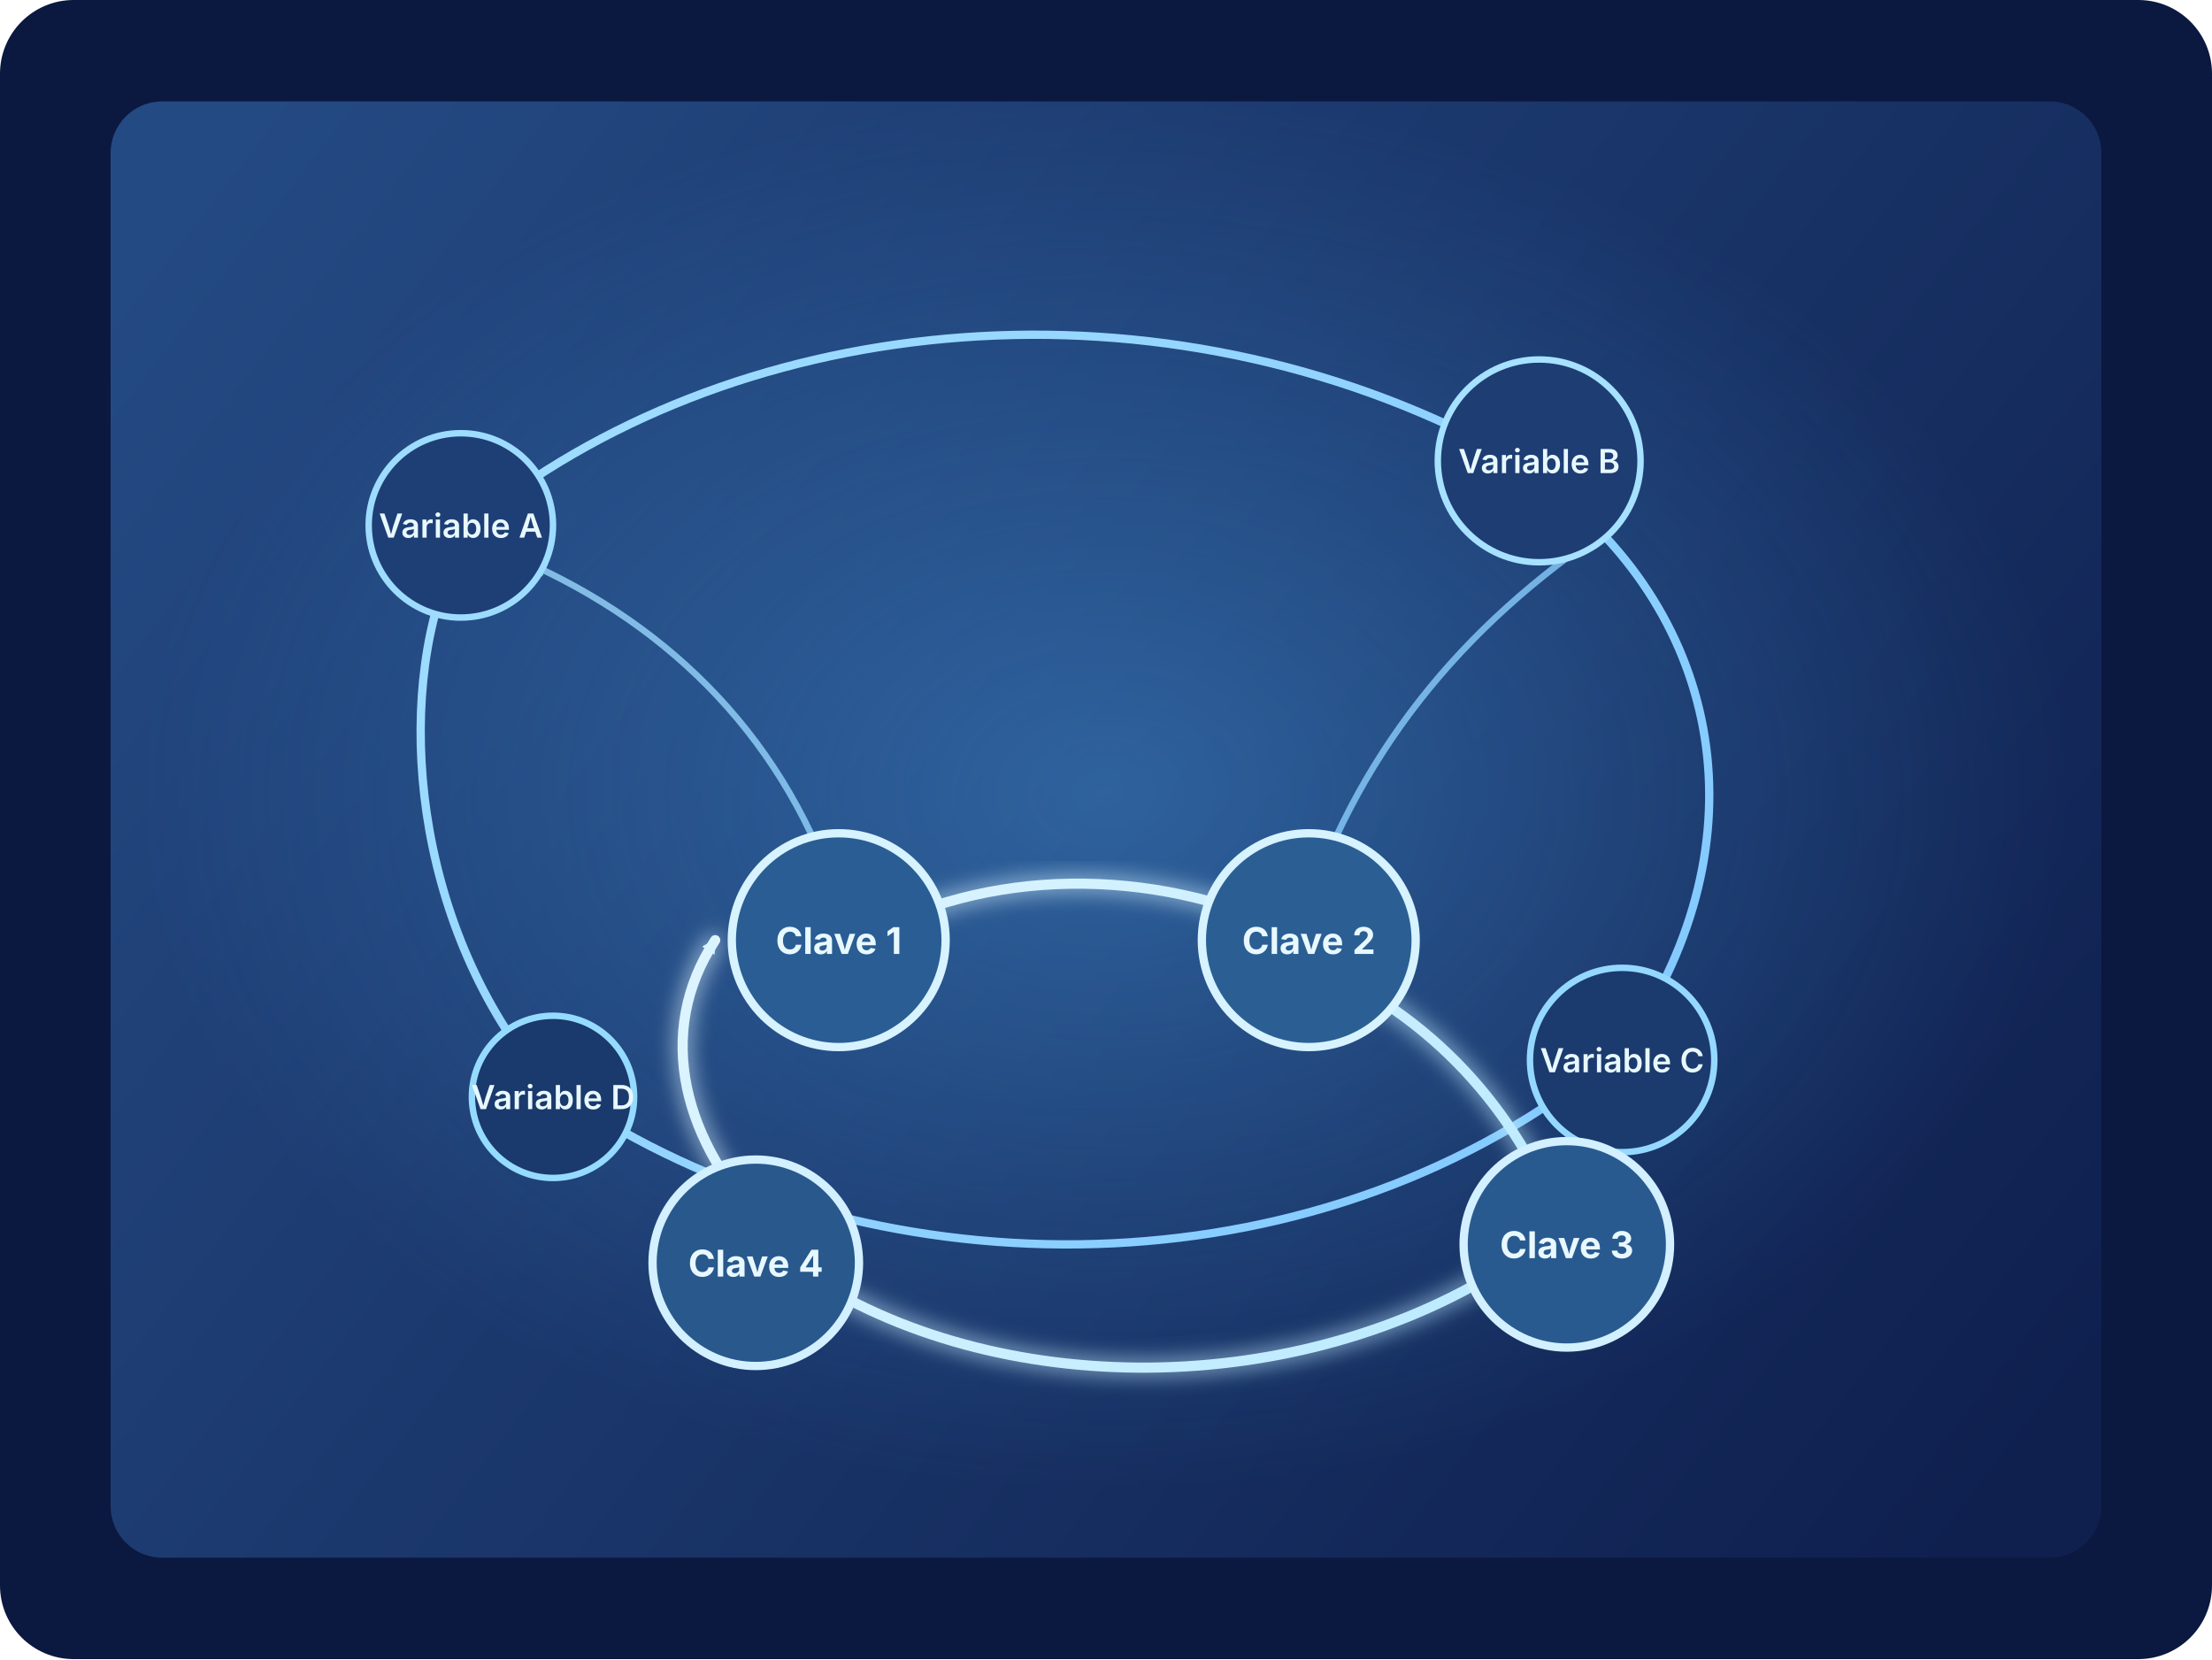
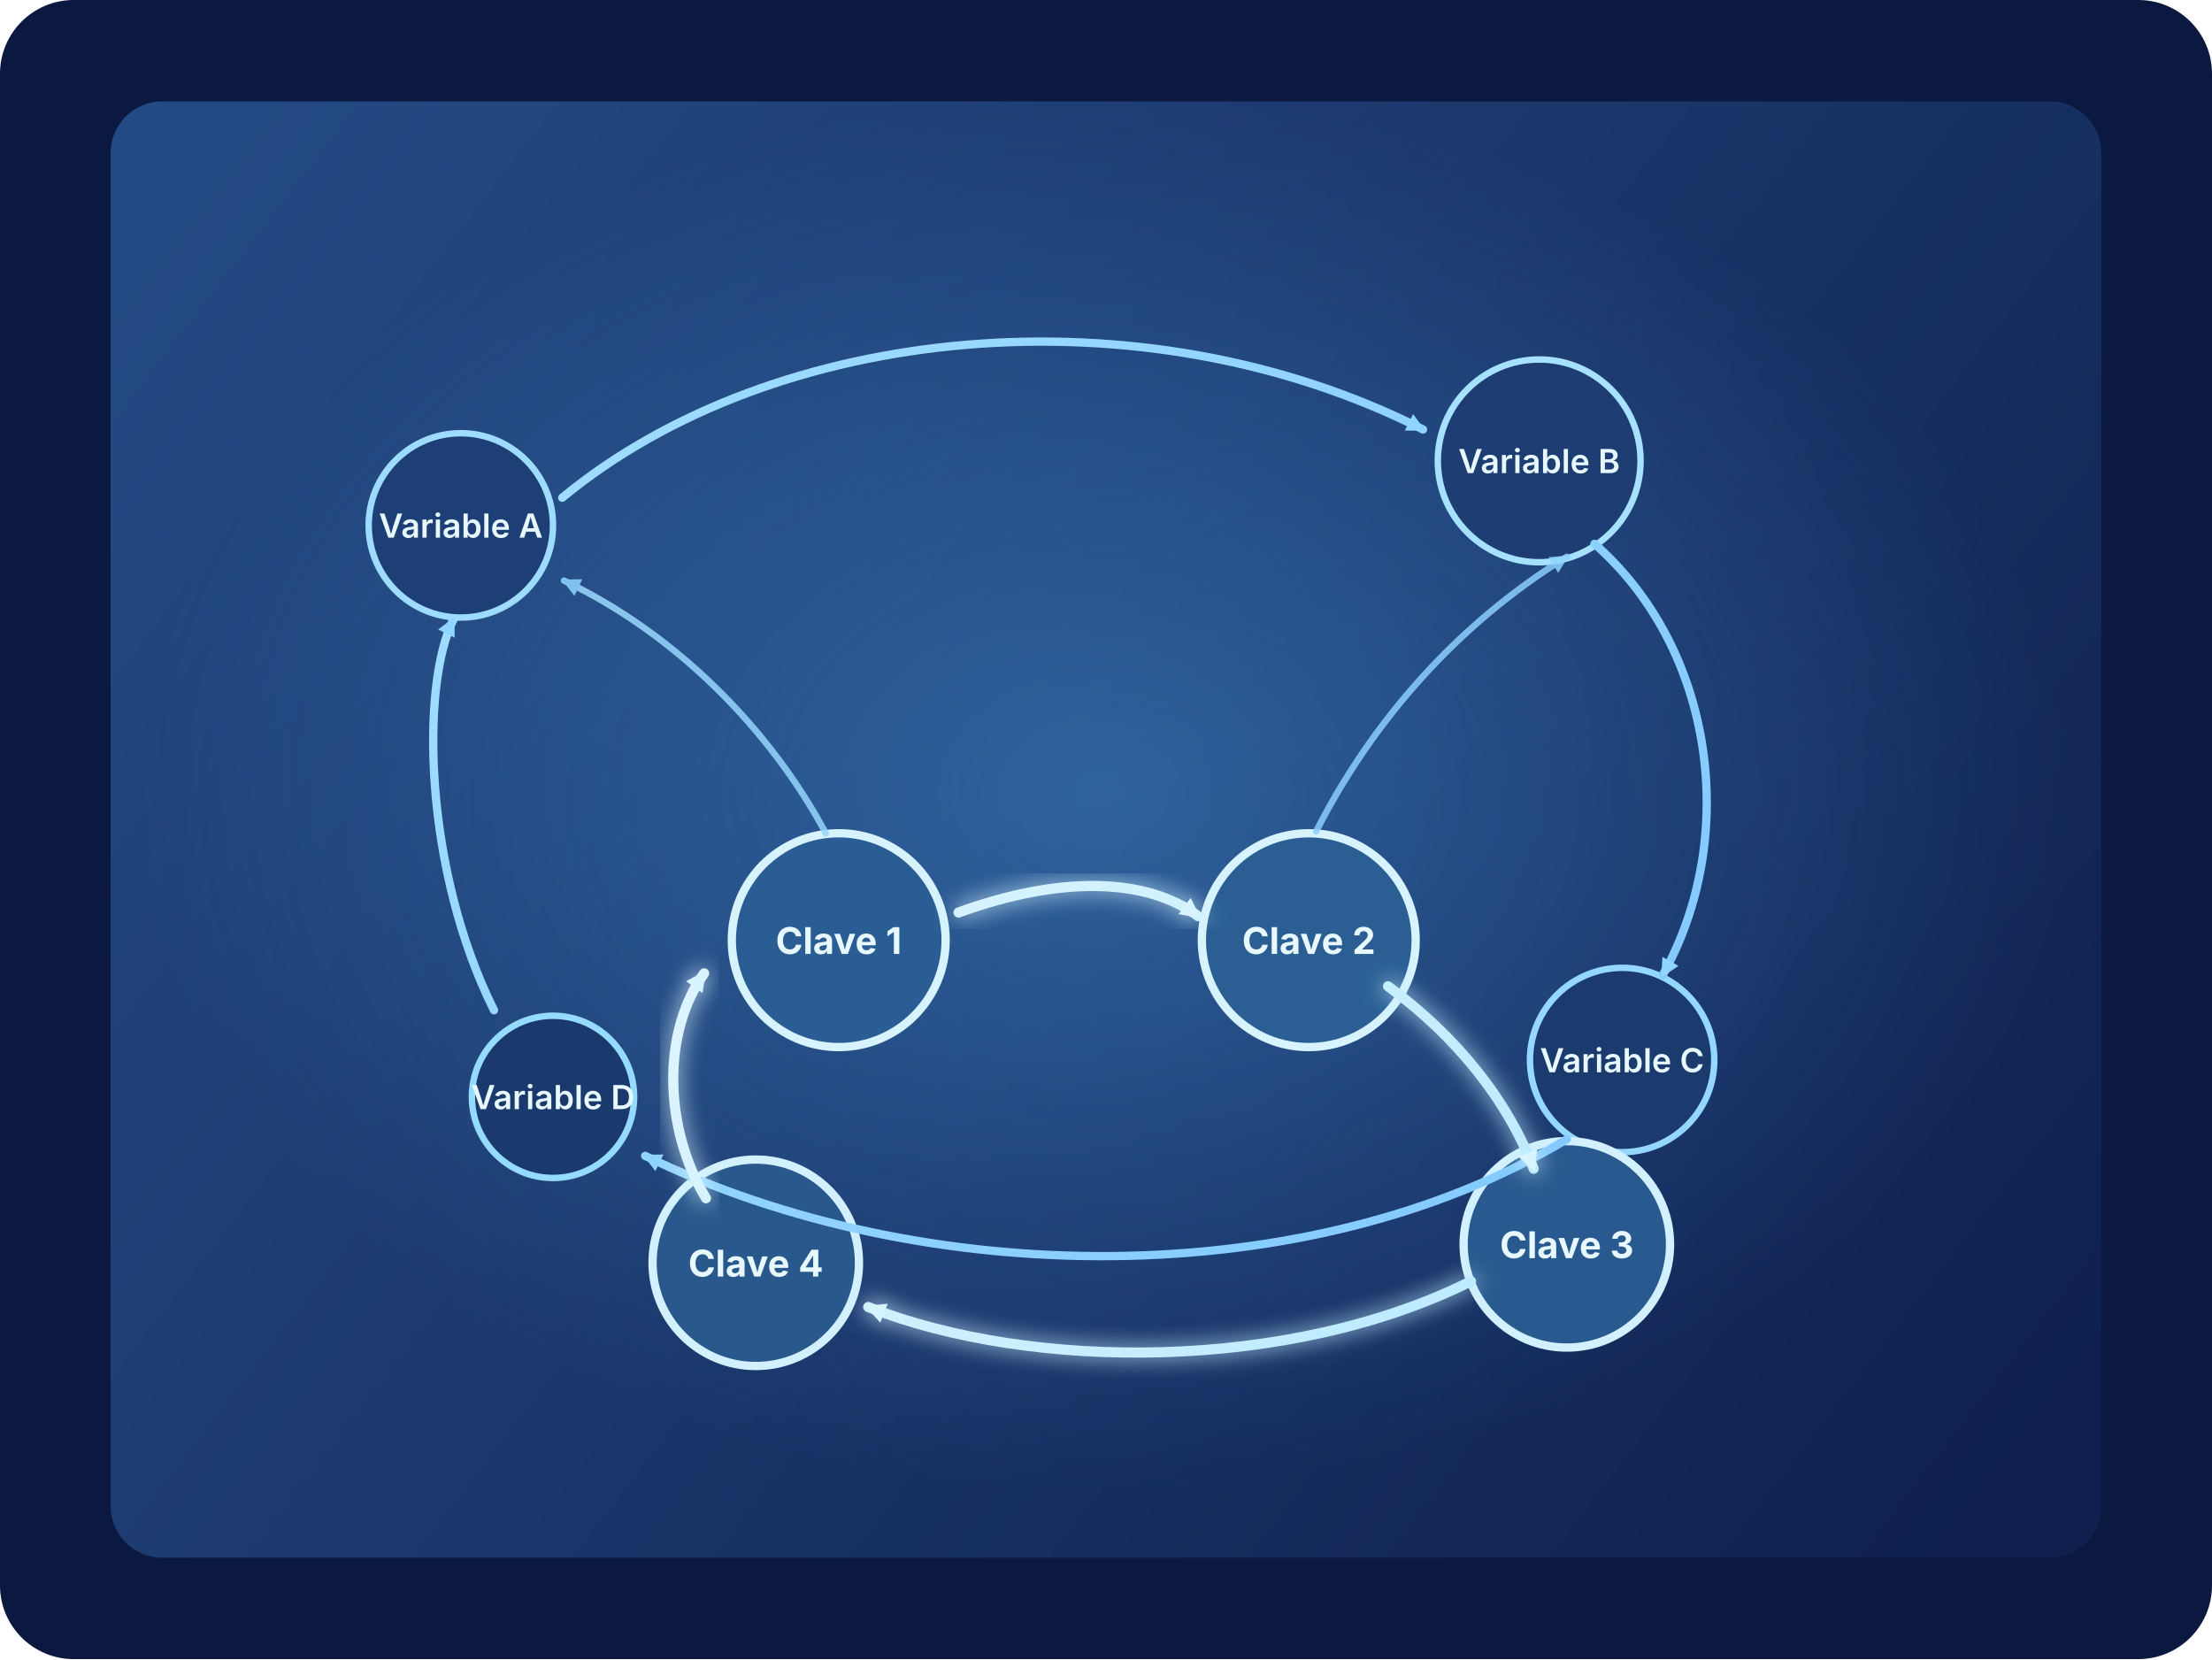
<svg xmlns="http://www.w3.org/2000/svg" width="1200" height="900" viewBox="0 0 1200 900" fill="none" role="img" aria-labelledby="title desc">
  <defs>
    <linearGradient id="bg" x1="120" y1="80" x2="1080" y2="820" gradientUnits="userSpaceOnUse">
      <stop stop-color="#244A83" />
      <stop offset="1" stop-color="#0F204F" />
    </linearGradient>
    <radialGradient id="glow" cx="0" cy="0" r="1" gradientUnits="userSpaceOnUse" gradientTransform="translate(600 430) rotate(90) scale(380 520)">
      <stop stop-color="#56B6FF" stop-opacity="0.35" />
      <stop offset="1" stop-color="#56B6FF" stop-opacity="0" />
    </radialGradient>
    <linearGradient id="edge" x1="250" y1="180" x2="930" y2="700" gradientUnits="userSpaceOnUse">
      <stop stop-color="#A1DEFF" />
      <stop offset="1" stop-color="#7FC7FF" />
    </linearGradient>
    <linearGradient id="edgeStrong" x1="420" y1="300" x2="830" y2="640" gradientUnits="userSpaceOnUse">
      <stop stop-color="#E5F7FF" />
      <stop offset="1" stop-color="#BEEBFF" />
    </linearGradient>
-     <marker id="arrow" markerWidth="7" markerHeight="7" refX="6.2" refY="3.5" orient="auto" markerUnits="userSpaceOnUse">
-       <path d="M0 0L7 3.5L0 7Z" fill="#8FD5FF" />
+     <marker id="arrow" markerWidth="10" markerHeight="10" refX="8.6" refY="5" orient="auto" markerUnits="userSpaceOnUse">
+       <path d="M0 0L10 5L0 10Z" fill="#8FD5FF" />
    </marker>
-     <marker id="arrowStrong" markerWidth="8" markerHeight="8" refX="6.8" refY="4" orient="auto" markerUnits="userSpaceOnUse">
-       <path d="M0 0L8 4L0 8Z" fill="#D8F4FF" />
+     <marker id="arrowStrong" markerWidth="11" markerHeight="11" refX="9.2" refY="5.5" orient="auto" markerUnits="userSpaceOnUse">
+       <path d="M0 0L11 5.5L0 11Z" fill="#D8F4FF" />
    </marker>
    <filter id="soft" x="-40%" y="-40%" width="180%" height="180%" color-interpolation-filters="sRGB">
      <feGaussianBlur stdDeviation="6" result="b" />
      <feMerge>
        <feMergeNode in="b" />
        <feMergeNode in="SourceGraphic" />
      </feMerge>
    </filter>
  </defs>
  <rect width="1200" height="900" rx="40" fill="#0B183F" />
  <rect x="60" y="55" width="1080" height="790" rx="28" fill="url(#bg)" />
  <rect x="60" y="55" width="1080" height="790" rx="28" fill="url(#glow)" />
-   <g stroke-linecap="round" stroke-linejoin="round" fill="none">
-     <path d="M255 285C395 170 620 145 805 240" stroke="url(#edge)" stroke-width="4.5" marker-end="url(#arrow)" />
-     <path d="M830 256C930 325 958 445 890 555" stroke="url(#edge)" stroke-width="4.5" marker-end="url(#arrow)" />
-     <path d="M860 585C700 705 470 700 315 600" stroke="url(#edge)" stroke-width="4.5" marker-end="url(#arrow)" />
-     <path d="M286 575C222 490 214 370 248 300" stroke="url(#edge)" stroke-width="4.5" marker-end="url(#arrow)" />
-     <path d="M465 510C535 470 625 470 700 505" stroke="url(#edgeStrong)" stroke-width="5.5" marker-end="url(#arrowStrong)" filter="url(#soft)" />
-     <path d="M706 520C772 548 818 595 845 660" stroke="url(#edgeStrong)" stroke-width="5.5" marker-end="url(#arrowStrong)" filter="url(#soft)" />
-     <path d="M820 685C705 760 540 760 435 690" stroke="url(#edgeStrong)" stroke-width="5.5" marker-end="url(#arrowStrong)" filter="url(#soft)" />
-     <path d="M418 668C370 620 355 560 388 510" stroke="url(#edgeStrong)" stroke-width="5.5" marker-end="url(#arrowStrong)" filter="url(#soft)" />
-     <path d="M458 500C432 410 372 345 290 307" stroke="url(#edge)" stroke-width="3.5" marker-end="url(#arrow)" opacity="0.78" />
-     <path d="M705 505C735 410 792 340 875 285" stroke="url(#edge)" stroke-width="3.5" marker-end="url(#arrow)" opacity="0.78" />
-   </g>
  <g>
    <circle cx="250" cy="285" r="50" fill="#1E3F75" stroke="#9EDCFF" stroke-width="3.5" />
    <circle cx="835" cy="250" r="55" fill="#1D3D73" stroke="#A6E1FF" stroke-width="3.5" />
    <circle cx="880" cy="575" r="50" fill="#1B3B6F" stroke="#95D8FF" stroke-width="3.5" />
    <circle cx="300" cy="595" r="44" fill="#1A396C" stroke="#95DBFF" stroke-width="3.5" />
    <circle cx="455" cy="510" r="58" fill="#2A5D93" stroke="#D6F3FF" stroke-width="4.5" />
    <circle cx="710" cy="510" r="58" fill="#2B5F94" stroke="#D6F3FF" stroke-width="4.5" />
    <circle cx="850" cy="675" r="56" fill="#295A8F" stroke="#D2F0FF" stroke-width="4.5" />
    <circle cx="410" cy="685" r="56" fill="#28588C" stroke="#D2F0FF" stroke-width="4.5" />
+   </g>
+   <g stroke-linecap="round" stroke-linejoin="round" fill="none">
+     <path d="M305 270C420 175 620 156 772 233" stroke="url(#edge)" stroke-width="4.5" marker-end="url(#arrow)" />
+     <path d="M865 295C930 352 944 454 902 529" stroke="url(#edge)" stroke-width="4.5" marker-end="url(#arrow)" />
+     <path d="M850 618C710 702 500 700 350 627" stroke="url(#edge)" stroke-width="4.5" marker-end="url(#arrow)" />
+     <path d="M268 548C230 472 228 372 246 336" stroke="url(#edge)" stroke-width="4.5" marker-end="url(#arrow)" />
+     <path d="M520 495C575 475 622 476 650 497" stroke="url(#edgeStrong)" stroke-width="5.5" marker-end="url(#arrowStrong)" filter="url(#soft)" />
+     <path d="M753 535C790 562 818 597 832 634" stroke="url(#edgeStrong)" stroke-width="5.5" marker-end="url(#arrowStrong)" filter="url(#soft)" />
+     <path d="M798 695C700 744 560 744 471 709" stroke="url(#edgeStrong)" stroke-width="5.5" marker-end="url(#arrowStrong)" filter="url(#soft)" />
+     <path d="M383 650C360 612 359 560 382 528" stroke="url(#edgeStrong)" stroke-width="5.5" marker-end="url(#arrowStrong)" filter="url(#soft)" />
+     <path d="M448 452C418 396 367 344 306 315" stroke="url(#edge)" stroke-width="3.5" marker-end="url(#arrow)" opacity="0.84" />
+     <path d="M714 451C744 392 790 339 850 302" stroke="url(#edge)" stroke-width="3.5" marker-end="url(#arrow)" opacity="0.84" />
  </g>
  <g fill="#E8F8FF" font-family="Inter, Segoe UI, Arial, sans-serif" text-anchor="middle" dominant-baseline="middle">
    <text x="250" y="285" font-size="18" font-weight="600">Variable A</text>
    <text x="835" y="250" font-size="18" font-weight="600">Variable B</text>
    <text x="880" y="575" font-size="18" font-weight="600">Variable C</text>
    <text x="300" y="595" font-size="18" font-weight="600">Variable D</text>
    <text x="455" y="510" font-size="20" font-weight="700">Clave 1</text>
    <text x="710" y="510" font-size="20" font-weight="700">Clave 2</text>
    <text x="850" y="675" font-size="20" font-weight="700">Clave 3</text>
    <text x="410" y="685" font-size="20" font-weight="700">Clave 4</text>
  </g>
</svg>
